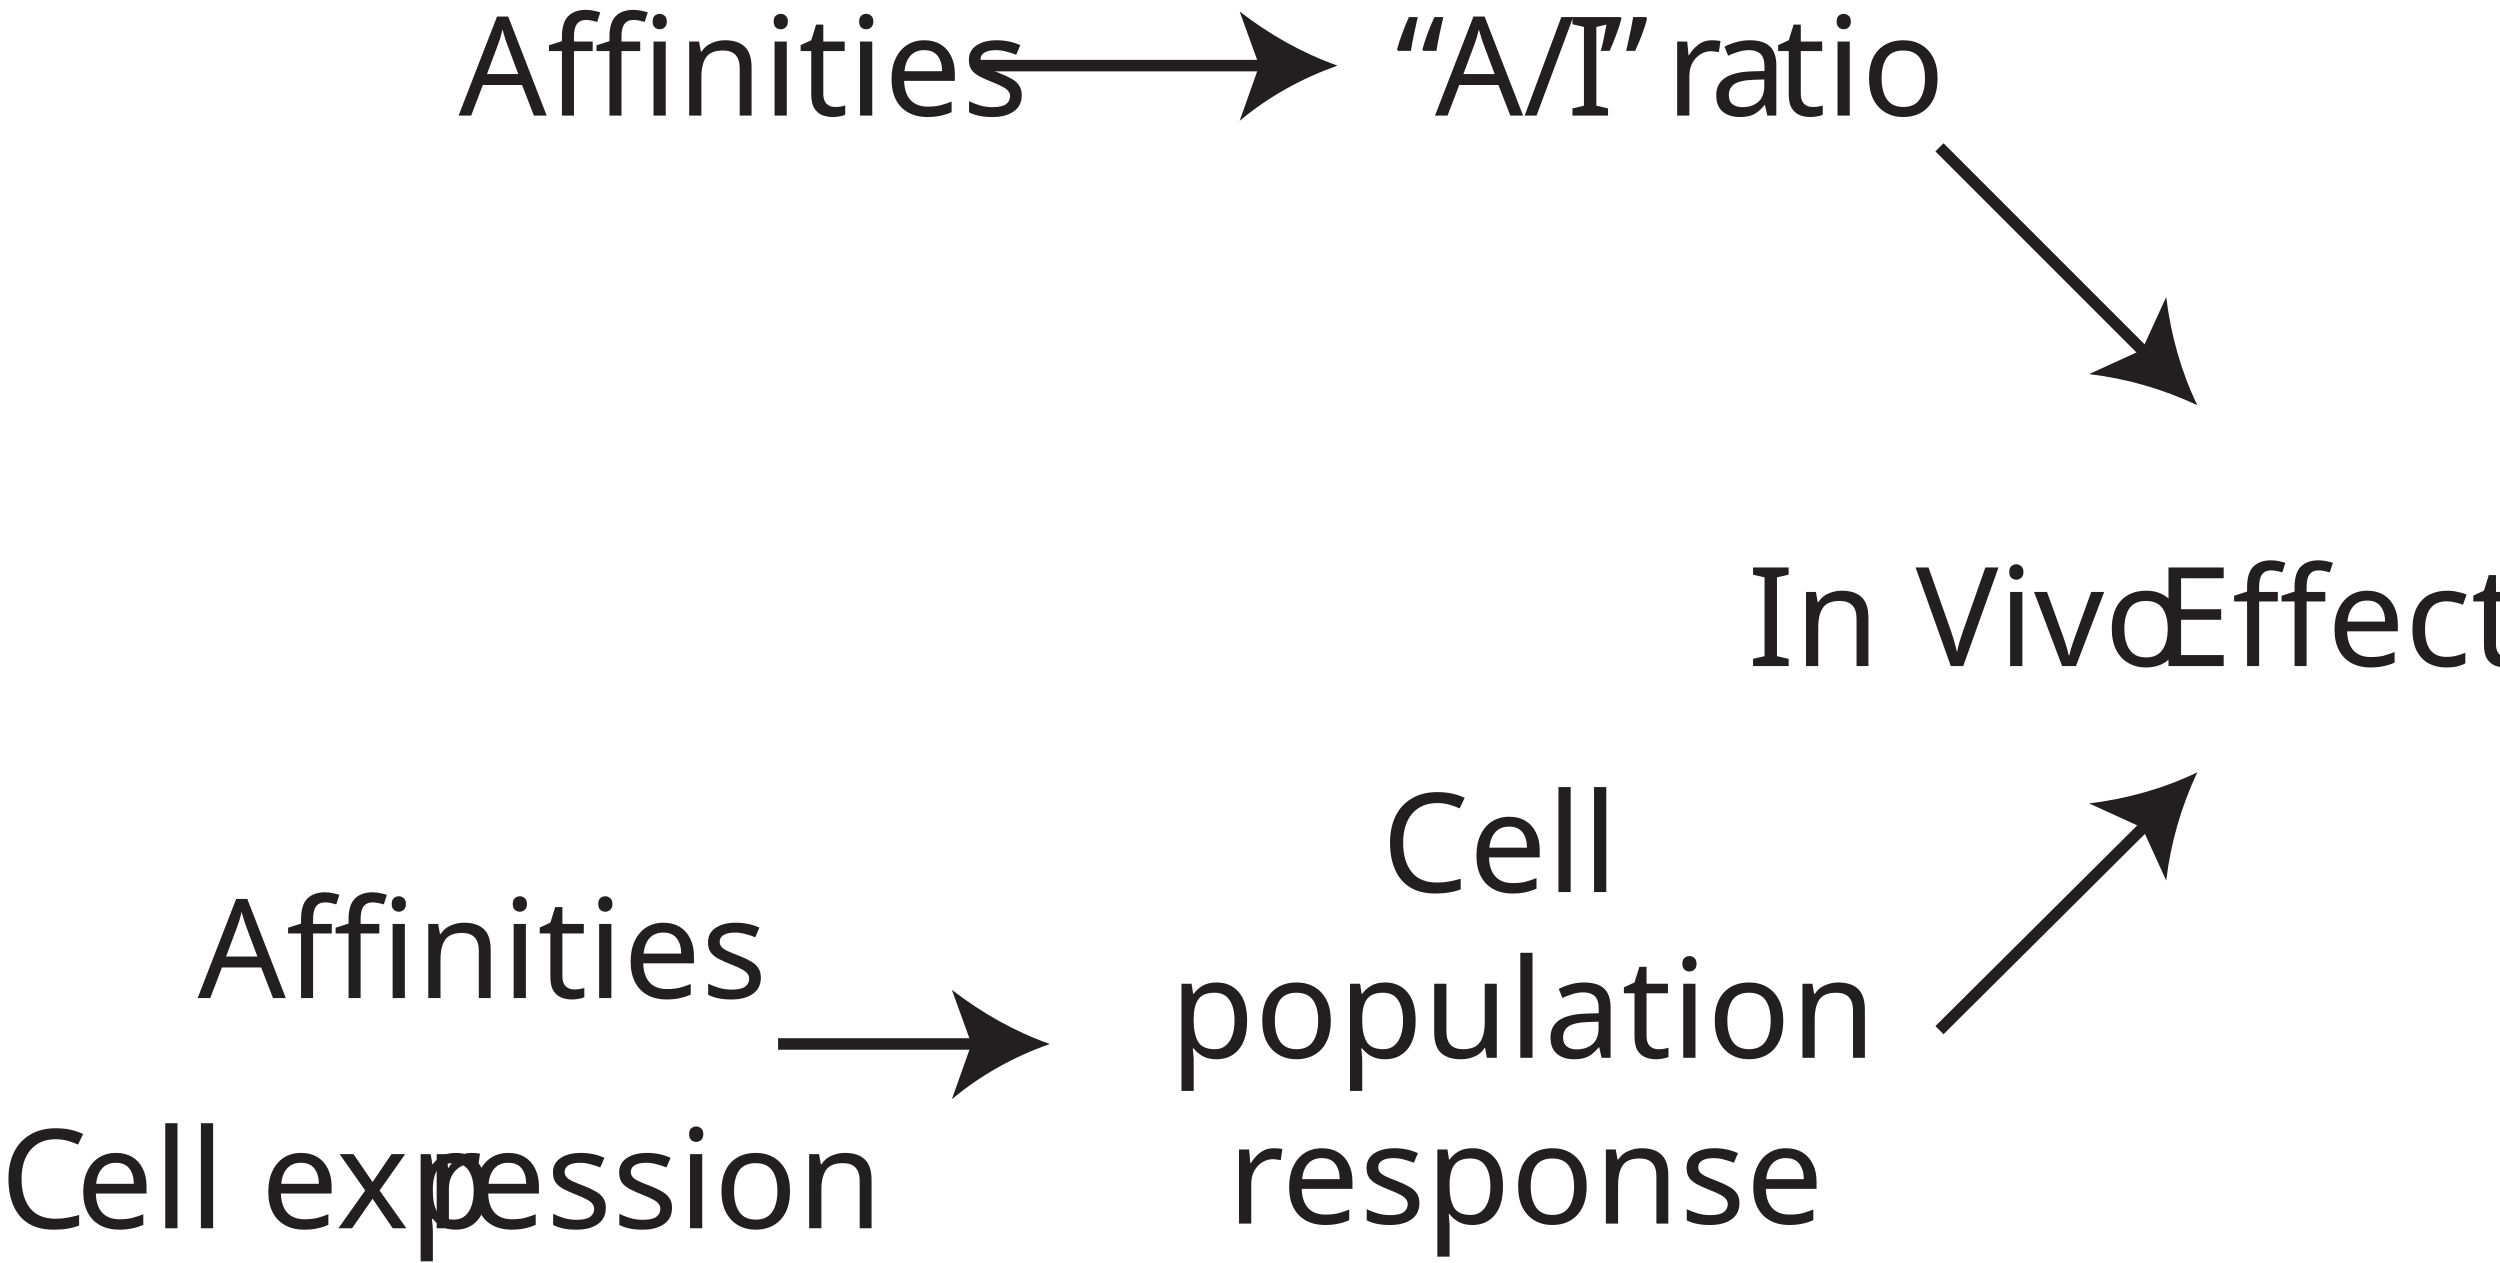
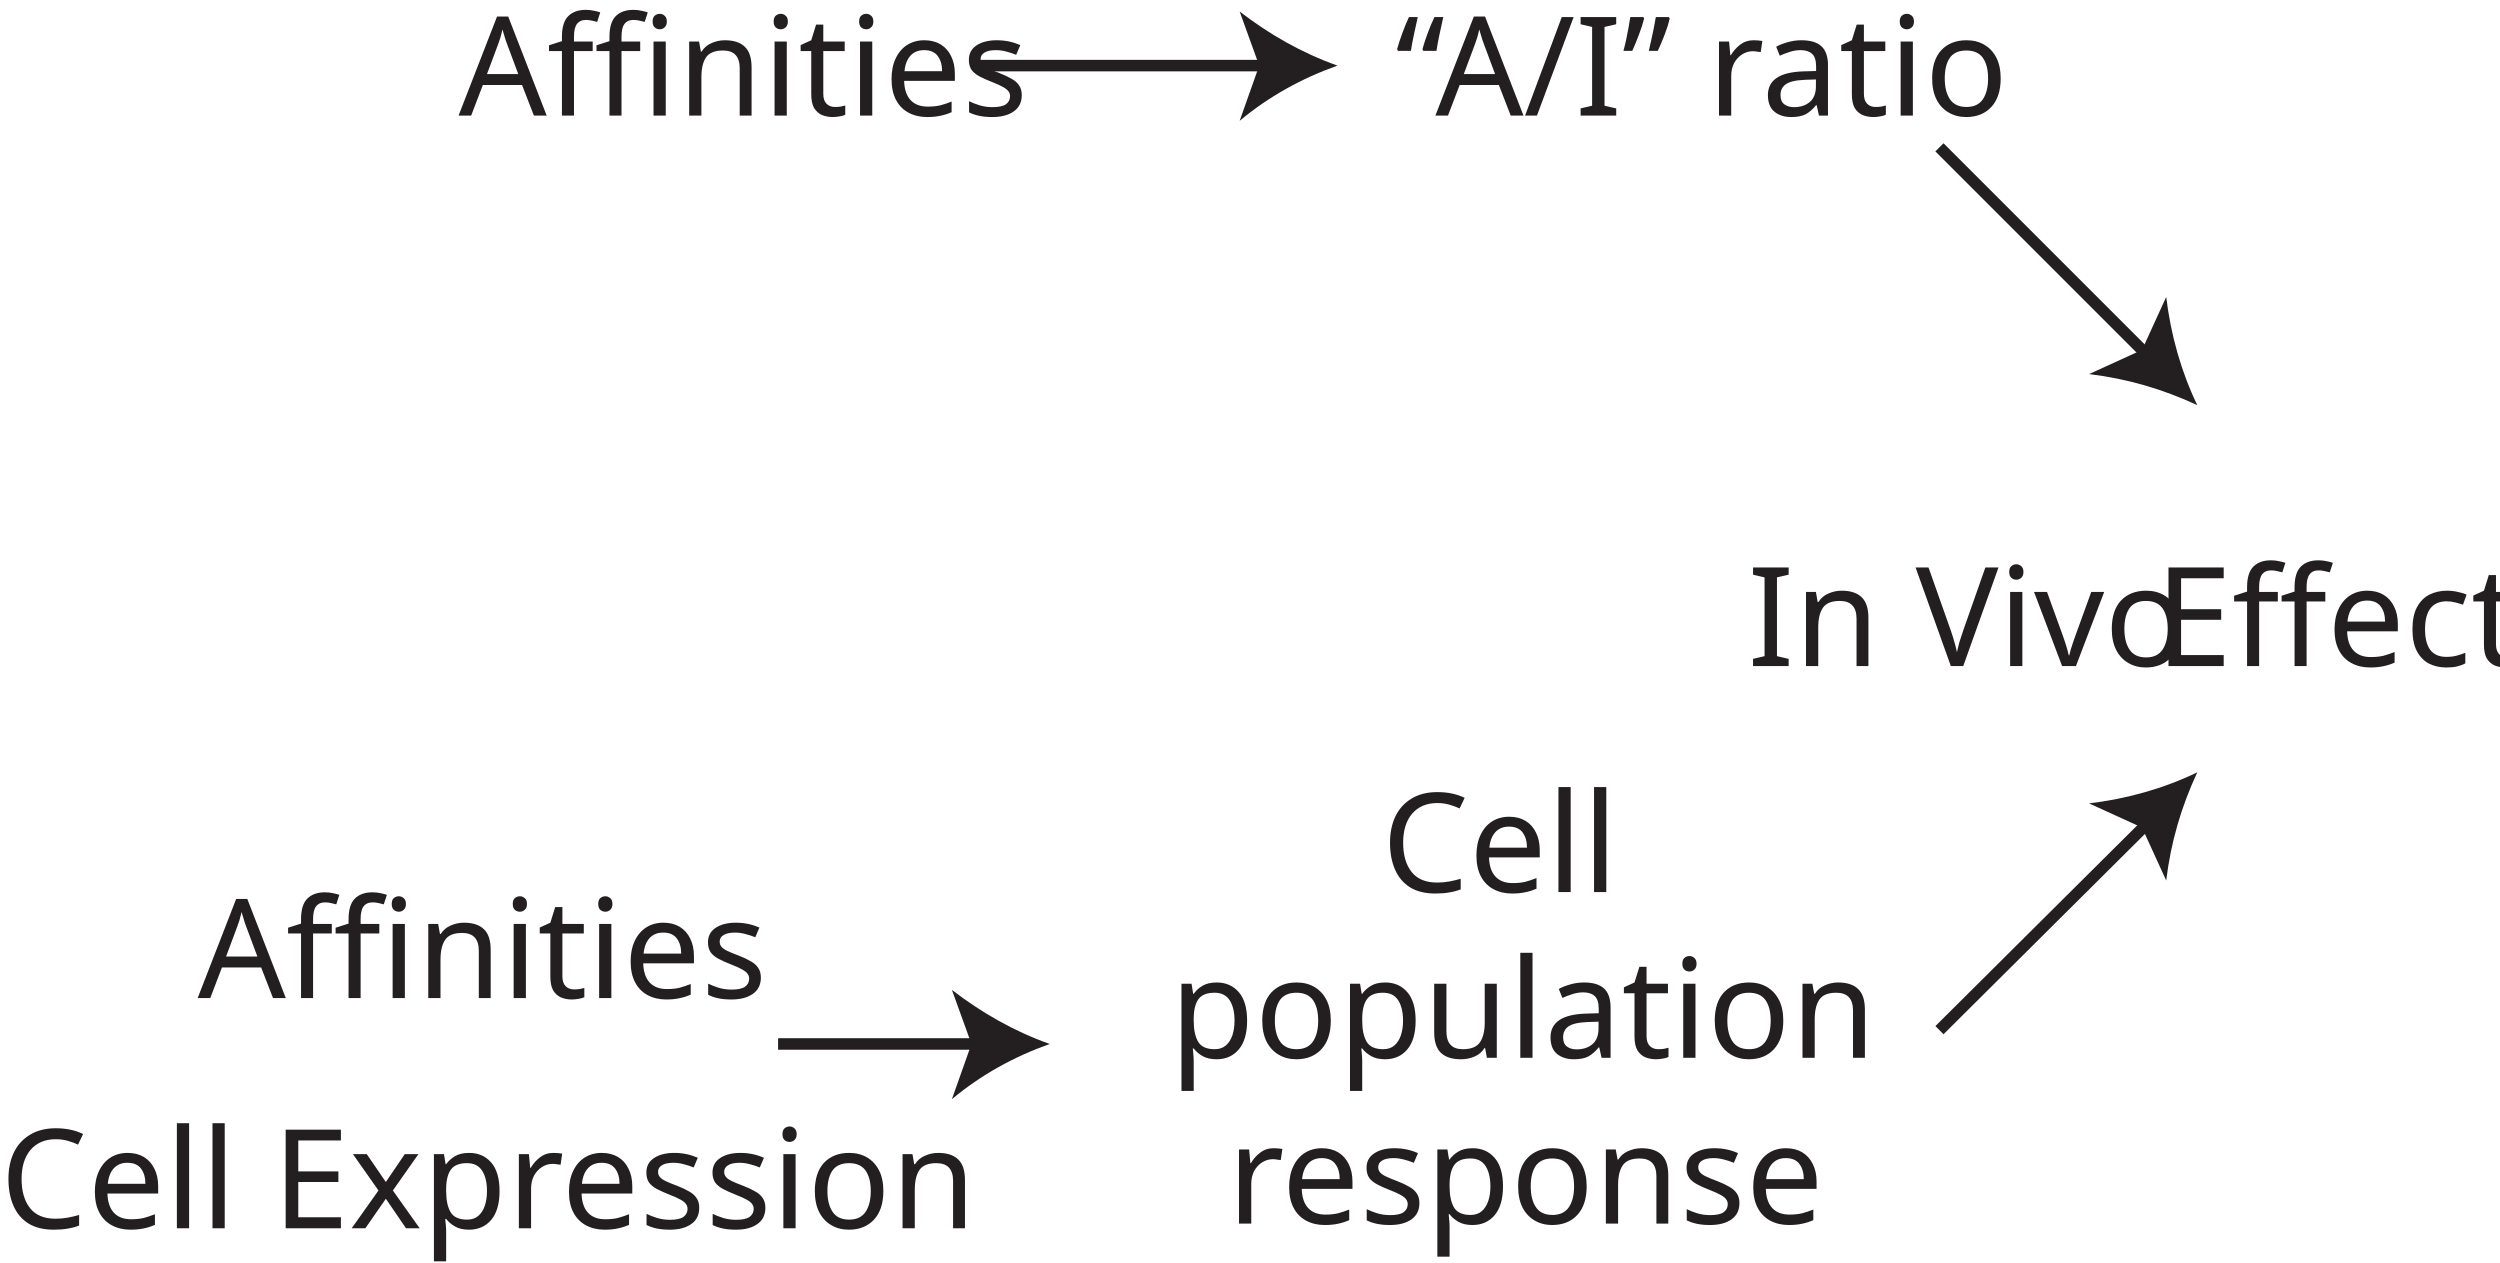
<svg xmlns="http://www.w3.org/2000/svg" version="1.1" id="Layer_1" x="0px" y="0px" viewBox="0 0 217.2 109.7" style="enable-background:new 0 0 217.2 109.7;" xml:space="preserve">
  <style type="text/css">
	.st0{fill:#231F20;}
	.st1{font-family:'MyriadPro-Regular';}
	.st2{font-size:12px;}
	.st3{enable-background:new    ;}
	.st4{font-family:'MyriadPro-It';}
	.st5{fill:none;stroke:#231F20;stroke-miterlimit:10;}
</style>
-   <text transform="matrix(1 0 0 1 121.2371 10.0439)" class="st0 st1 st2">“</text>
-   <text transform="matrix(1 0 0 1 124.6692 10.0439)" class="st0 st1 st2">A/</text>
-   <text transform="matrix(1 0 0 1 136.1287 10.0439)" class="st0 st1 st2">I</text>
-   <text transform="matrix(1 0 0 1 138.9368 10.0439)" class="st0 st1 st2">”</text>
-   <text transform="matrix(1 0 0 1 142.1526 10.0439)" class="st0 st1 st2"> </text>
-   <text transform="matrix(1 0 0 1 144.6966 10.0439)" class="st0 st1 st2">r</text>
-   <text transform="matrix(1 0 0 1 148.5608 10.0439)" class="st0 st1 st2">a</text>
-   <text transform="matrix(1 0 0 1 154.2967 10.0439)" class="st0 st1 st2">tio</text>
+   <text transform="matrix(1 0 0 1 121.2371 10.0439)" class="st0 st1 st2">“A/I” ratio</text>
  <text transform="matrix(1 0 0 1 151.82 57.8662)" class="st3">
    <tspan x="0" y="0" class="st0 st4 st2">In Vivo</tspan>
    <tspan x="32.3" y="0" class="st0 st1 st2"> Effect</tspan>
  </text>
  <text transform="matrix(1 0 0 1 120.0307 77.5045)" class="st0 st1 st2">Cell</text>
  <text transform="matrix(1 0 0 1 101.6307 91.9045)" class="st0 st1 st2">population</text>
  <text transform="matrix(1 0 0 1 106.6307 106.3045)" class="st0 st1 st2">response</text>
  <text transform="matrix(1 0 0 1 39.8404 10.0439)" class="st0 st4 st2">Affinities</text>
  <text transform="matrix(1 0 0 1 17.1737 86.7106)" class="st0 st4 st2">Affinities</text>
-   <text transform="matrix(1 0 0 1 -1.983643e-04 106.7106)" class="st0 st4 st2">C</text>
-   <text transform="matrix(1 0 0 1 6.576 106.7106)" class="st0 st4 st2">ell exp</text>
-   <text transform="matrix(1 0 0 1 36.9232 106.7106)" class="st0 st4 st2">r</text>
-   <text transform="matrix(1 0 0 1 40.6668 106.7106)" class="st0 st4 st2">ession</text>
+   <text transform="matrix(1 0 0 1 -1.983643e-04 106.7106)" class="st0 st4 st2">Cell Expression</text>
  <line class="st5" x1="84.6" y1="5.7" x2="110.2" y2="5.7" />
  <path class="st0" d="M116.2,5.7c-3.1,1.1-6,2.7-8.5,4.8l1.7-4.8L107.7,1C110.3,3,113.1,4.6,116.2,5.7z" />
  <line class="st5" x1="168.5" y1="12.8" x2="186.7" y2="31" />
  <path class="st0" d="M190.9,35.2c-3-1.4-6.1-2.3-9.4-2.7l4.6-2.1l2.1-4.6C188.6,29.1,189.5,32.3,190.9,35.2z" />
  <line class="st5" x1="67.6" y1="90.7" x2="85.2" y2="90.7" />
  <path class="st0" d="M91.2,90.7c-3.1,1.1-6,2.7-8.5,4.8l1.7-4.8L82.7,86C85.3,88,88.1,89.6,91.2,90.7z" />
  <line class="st5" x1="168.5" y1="89.5" x2="186.7" y2="71.4" />
  <path class="st0" d="M190.9,67.1c-1.4,3-2.3,6.1-2.7,9.4l-2.1-4.6l-4.6-2.1C184.8,69.4,188,68.5,190.9,67.1z" />
</svg>
